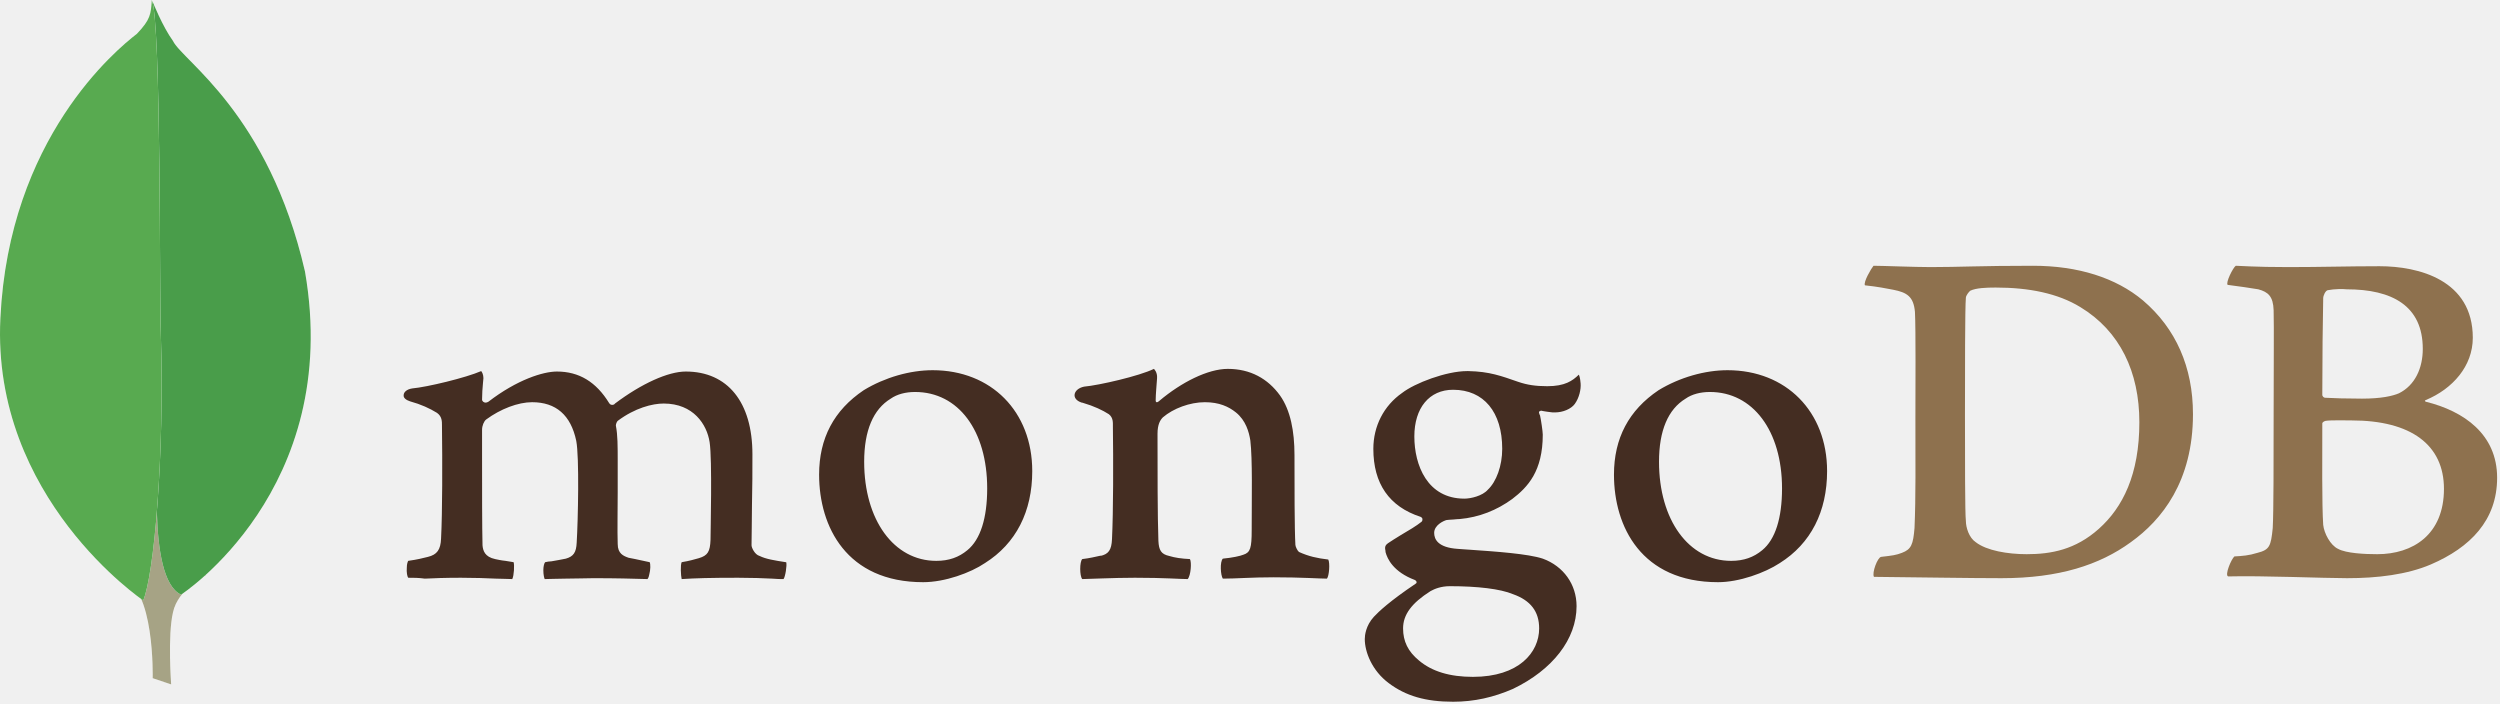
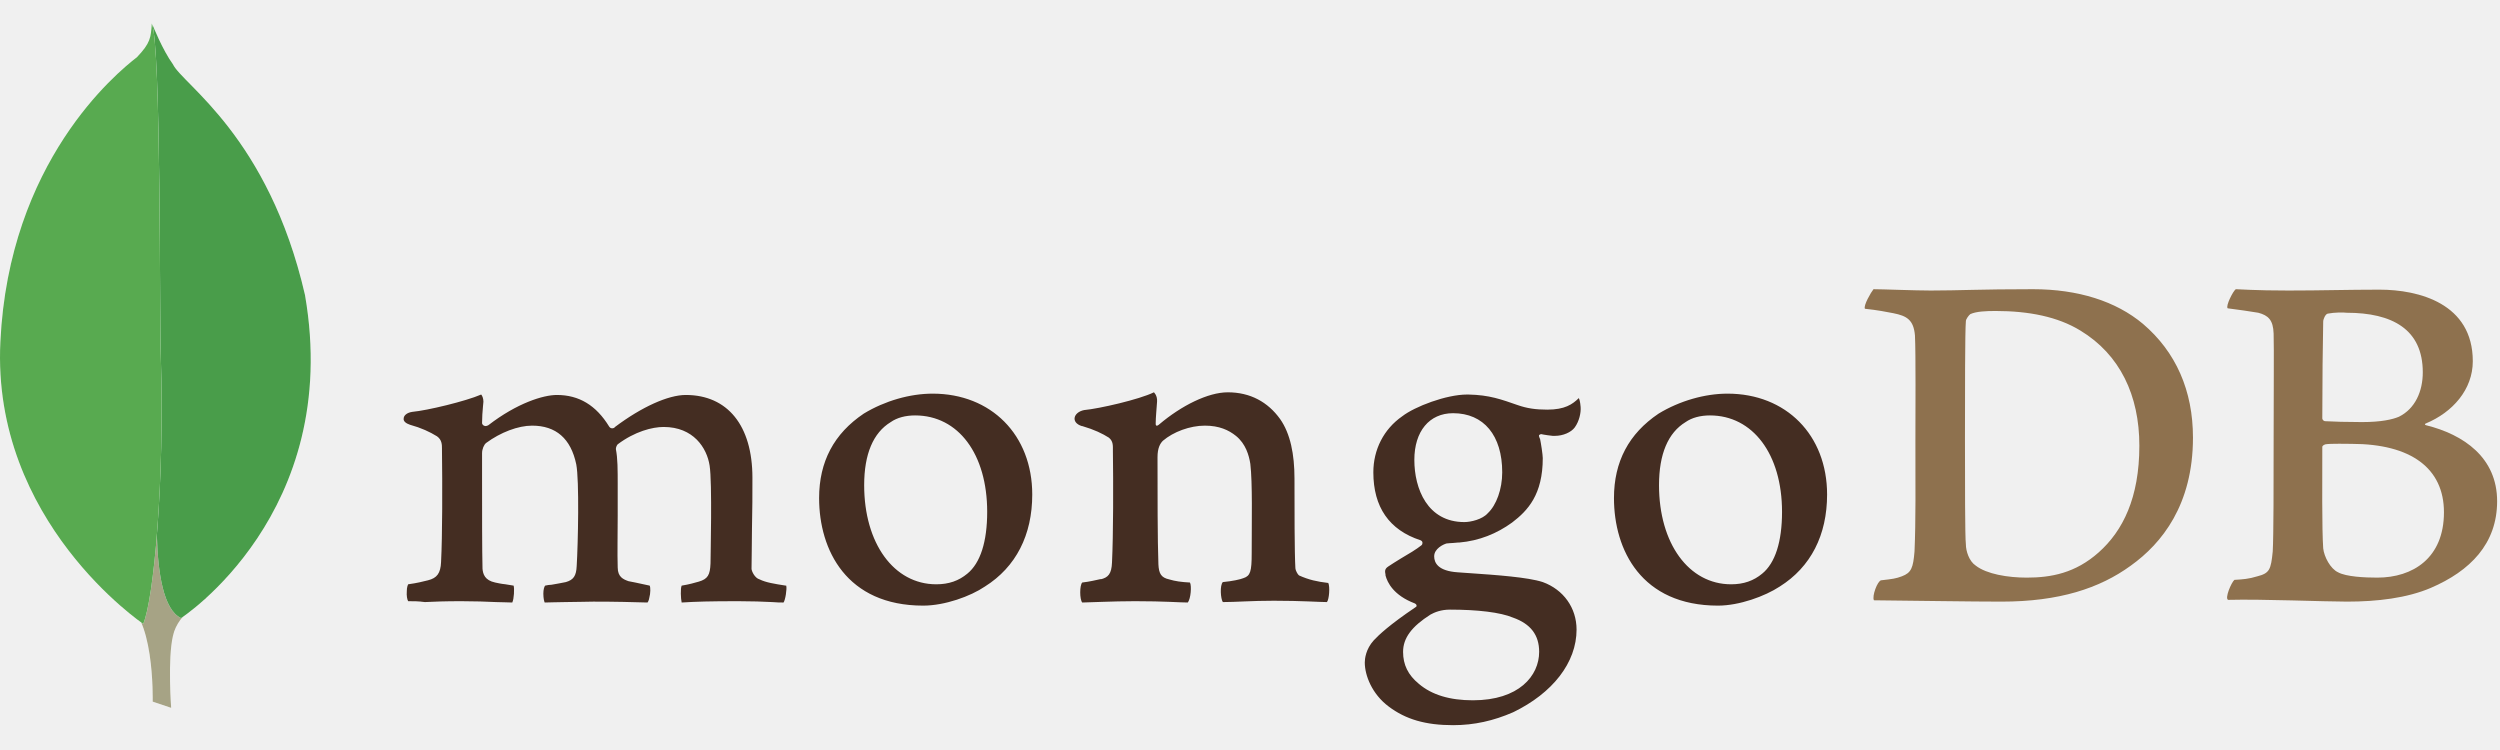
- <svg xmlns="http://www.w3.org/2000/svg" width="160" height="45" viewBox="0 0 160 45" fill="none">
+ <svg xmlns="http://www.w3.org/2000/svg" width="150" height="45" viewBox="0 0 160 45" fill="none">
  <path fill-rule="evenodd" clip-rule="evenodd" d="M148.973 18.573C148.829 18.602 148.685 18.915 148.685 19.085C148.656 20.223 148.627 23.238 148.627 25.286C148.627 25.343 148.713 25.456 148.8 25.456C149.232 25.485 150.271 25.513 151.165 25.513C152.405 25.513 153.126 25.343 153.529 25.172C154.567 24.66 155.058 23.551 155.058 22.328C155.058 19.569 153.097 18.516 150.184 18.516C149.982 18.488 149.406 18.488 148.973 18.573ZM156.413 31.287C156.413 28.472 154.308 26.907 150.501 26.907C150.328 26.907 149.117 26.879 148.829 26.936C148.742 26.964 148.627 27.021 148.627 27.106C148.627 29.126 148.598 32.34 148.685 33.591C148.742 34.132 149.146 34.9 149.636 35.127C150.155 35.412 151.338 35.468 152.145 35.468C154.423 35.468 156.413 34.217 156.413 31.287ZM143.09 17.009C143.378 17.009 144.243 17.094 146.464 17.094C148.569 17.094 150.242 17.038 152.289 17.038C154.798 17.038 158.259 17.919 158.259 21.617C158.259 23.437 156.961 24.888 155.259 25.599C155.173 25.627 155.173 25.684 155.259 25.712C157.682 26.31 159.816 27.789 159.816 30.576C159.816 33.307 158.086 35.042 155.577 36.123C154.048 36.777 152.145 37.004 150.213 37.004C148.742 37.004 144.791 36.834 142.6 36.891C142.369 36.805 142.802 35.781 143.003 35.611C143.523 35.582 143.926 35.554 144.474 35.383C145.253 35.184 145.339 34.957 145.455 33.791C145.512 32.795 145.512 29.268 145.512 26.765C145.512 23.323 145.541 20.991 145.512 19.853C145.484 18.972 145.166 18.687 144.532 18.516C144.042 18.431 143.234 18.317 142.571 18.232C142.427 18.09 142.917 17.123 143.09 17.009ZM126.45 34.701C127.143 35.241 128.498 35.468 129.709 35.468C131.266 35.468 132.824 35.184 134.323 33.847C135.852 32.482 136.919 30.377 136.919 27.021C136.919 23.807 135.679 21.19 133.141 19.654C131.699 18.772 129.853 18.403 127.719 18.403C127.085 18.403 126.479 18.431 126.104 18.602C126.018 18.659 125.816 18.915 125.816 19.057C125.758 19.626 125.758 24.006 125.758 26.566C125.758 29.211 125.758 32.908 125.816 33.335C125.816 33.762 126.018 34.416 126.45 34.701ZM119.904 17.009C120.452 17.009 122.557 17.094 123.567 17.094C125.383 17.094 126.681 17.009 130.113 17.009C132.997 17.009 135.419 17.777 137.149 19.227C139.254 21.019 140.35 23.494 140.35 26.509C140.35 30.804 138.36 33.278 136.371 34.701C134.381 36.151 131.785 37.004 128.094 37.004C126.133 37.004 122.759 36.947 119.962 36.919H119.933C119.789 36.663 120.164 35.668 120.394 35.639C121.144 35.554 121.346 35.525 121.721 35.383C122.326 35.156 122.442 34.843 122.529 33.791C122.615 31.828 122.586 29.467 122.586 26.793C122.586 24.888 122.615 21.162 122.557 19.967C122.471 18.972 122.038 18.716 121.173 18.545C120.74 18.46 120.164 18.346 119.356 18.261C119.241 18.061 119.76 17.18 119.904 17.009Z" fill="#8E714E" />
  <path fill-rule="evenodd" clip-rule="evenodd" d="M85.01 35.81C84.289 35.724 83.77 35.611 83.136 35.326C83.049 35.269 82.905 34.985 82.905 34.871C82.847 33.876 82.847 31.031 82.847 29.126C82.847 27.59 82.588 26.253 81.924 25.314C81.146 24.233 80.021 23.608 78.579 23.608C77.31 23.608 75.609 24.461 74.196 25.656C74.167 25.684 73.936 25.883 73.965 25.57C73.965 25.257 74.023 24.632 74.052 24.205C74.081 23.807 73.85 23.608 73.85 23.608C72.927 24.063 70.332 24.66 69.38 24.745C68.688 24.888 68.515 25.542 69.236 25.769H69.265C70.043 25.997 70.562 26.253 70.966 26.509C71.254 26.736 71.225 27.049 71.225 27.305C71.254 29.439 71.254 32.709 71.168 34.502C71.139 35.213 70.937 35.468 70.418 35.582L70.476 35.554C70.072 35.639 69.755 35.724 69.264 35.781C69.091 35.952 69.091 36.862 69.264 37.061C69.582 37.061 71.254 36.976 72.639 36.976C74.542 36.976 75.523 37.061 76.013 37.061C76.215 36.834 76.272 35.98 76.157 35.781C75.609 35.753 75.205 35.696 74.831 35.582C74.311 35.468 74.167 35.213 74.138 34.615C74.081 33.108 74.081 29.922 74.081 27.76C74.081 27.163 74.254 26.878 74.427 26.708C75.09 26.139 76.157 25.741 77.109 25.741C78.031 25.741 78.637 26.025 79.098 26.395C79.733 26.907 79.935 27.646 80.021 28.187C80.165 29.41 80.108 31.828 80.108 33.932C80.108 35.07 80.021 35.355 79.589 35.497C79.387 35.582 78.868 35.696 78.262 35.753C78.06 35.952 78.118 36.834 78.262 37.033C79.098 37.033 80.079 36.947 81.521 36.947C83.309 36.947 84.462 37.033 84.924 37.033C85.068 36.862 85.126 36.037 85.01 35.81H85.01ZM92.999 24.945C91.47 24.945 90.518 26.111 90.518 27.931C90.518 29.78 91.355 31.913 93.719 31.913C94.123 31.913 94.873 31.742 95.219 31.344C95.767 30.832 96.142 29.808 96.142 28.727C96.142 26.367 94.959 24.945 92.999 24.945ZM92.796 37.516C92.22 37.516 91.816 37.687 91.557 37.829C90.345 38.597 89.797 39.337 89.797 40.218C89.797 41.043 90.114 41.697 90.807 42.266C91.643 42.977 92.796 43.319 94.267 43.319C97.209 43.319 98.506 41.754 98.506 40.218C98.506 39.138 97.959 38.426 96.834 38.028C96.026 37.687 94.556 37.516 92.796 37.516ZM92.999 44.911C91.239 44.911 89.97 44.542 88.875 43.717C87.808 42.92 87.346 41.726 87.346 40.901C87.346 40.674 87.404 40.048 87.923 39.479C88.24 39.138 88.932 38.483 90.576 37.374C90.633 37.346 90.662 37.317 90.662 37.26C90.662 37.203 90.605 37.146 90.547 37.118C89.192 36.606 88.788 35.781 88.672 35.326V35.269C88.644 35.099 88.586 34.928 88.846 34.757C89.048 34.615 89.336 34.444 89.653 34.245C90.143 33.961 90.662 33.648 90.98 33.392C91.037 33.335 91.037 33.278 91.037 33.221C91.037 33.164 90.98 33.108 90.922 33.079C88.903 32.425 87.894 30.946 87.894 28.727C87.894 27.277 88.557 25.968 89.74 25.144C90.547 24.518 92.566 23.75 93.892 23.75H93.979C95.334 23.778 96.084 24.063 97.151 24.433C97.728 24.632 98.276 24.717 99.026 24.717C100.15 24.717 100.64 24.376 101.044 23.978C101.073 24.034 101.131 24.177 101.16 24.546C101.188 24.916 101.073 25.456 100.784 25.855C100.554 26.168 100.035 26.395 99.516 26.395H99.371C98.852 26.338 98.622 26.281 98.622 26.281L98.506 26.338C98.478 26.395 98.506 26.452 98.535 26.537L98.564 26.594C98.622 26.85 98.737 27.618 98.737 27.817C98.737 30.15 97.785 31.173 96.776 31.941C95.796 32.653 94.671 33.108 93.402 33.221C93.373 33.221 93.258 33.221 92.999 33.25C92.854 33.25 92.652 33.278 92.623 33.278H92.595C92.364 33.335 91.787 33.62 91.787 34.103C91.787 34.53 92.047 35.042 93.287 35.127C93.546 35.156 93.806 35.156 94.094 35.184C95.738 35.298 97.785 35.44 98.737 35.753C100.064 36.236 100.9 37.403 100.9 38.796C100.9 40.901 99.371 42.864 96.834 44.087C95.594 44.627 94.354 44.911 92.999 44.911ZM109.436 25.087C108.83 25.087 108.282 25.229 107.879 25.513C106.754 26.196 106.177 27.561 106.177 29.552C106.177 33.278 108.081 35.895 110.791 35.895C111.599 35.895 112.233 35.668 112.781 35.213C113.617 34.53 114.05 33.164 114.05 31.259C114.05 27.561 112.176 25.087 109.436 25.087ZM109.955 37.26C105.053 37.26 103.294 33.705 103.294 30.377C103.294 28.045 104.245 26.253 106.148 24.973C107.504 24.148 109.119 23.693 110.561 23.693C114.309 23.693 116.934 26.338 116.934 30.15C116.934 32.738 115.896 34.786 113.906 36.037C112.954 36.663 111.311 37.26 109.955 37.26H109.955ZM58.566 25.087C57.96 25.087 57.412 25.229 57.008 25.513C55.884 26.196 55.307 27.561 55.307 29.552C55.307 33.278 57.21 35.895 59.921 35.895C60.729 35.895 61.363 35.668 61.911 35.213C62.747 34.53 63.18 33.164 63.18 31.259C63.18 27.561 61.334 25.087 58.566 25.087ZM59.085 37.26C54.182 37.26 52.423 33.705 52.423 30.377C52.423 28.045 53.375 26.253 55.278 24.973C56.634 24.148 58.248 23.693 59.69 23.693C63.44 23.693 66.064 26.338 66.064 30.15C66.064 32.738 65.025 34.786 63.036 36.037C62.113 36.663 60.469 37.26 59.085 37.26ZM26.123 36.976C26.065 36.891 26.008 36.635 26.036 36.322C26.036 36.094 26.094 35.952 26.123 35.895C26.729 35.81 27.046 35.724 27.392 35.639C27.969 35.497 28.199 35.184 28.228 34.473C28.315 32.766 28.315 29.524 28.286 27.277V27.22C28.286 26.964 28.286 26.651 27.969 26.424C27.507 26.139 26.959 25.883 26.238 25.684C25.979 25.599 25.806 25.456 25.835 25.286C25.835 25.115 26.008 24.916 26.383 24.859C27.334 24.774 29.814 24.177 30.795 23.75C30.852 23.807 30.939 23.978 30.939 24.205L30.91 24.518C30.881 24.831 30.852 25.201 30.852 25.57C30.852 25.684 30.968 25.769 31.083 25.769C31.141 25.769 31.198 25.741 31.256 25.712C33.102 24.29 34.774 23.778 35.639 23.778C37.053 23.778 38.148 24.433 38.985 25.798C39.042 25.883 39.1 25.912 39.187 25.912C39.244 25.912 39.331 25.883 39.36 25.826C41.061 24.546 42.763 23.778 43.887 23.778C46.569 23.778 48.155 25.741 48.155 29.069C48.155 30.007 48.155 31.23 48.126 32.34C48.126 33.335 48.098 34.245 48.098 34.9C48.098 35.042 48.299 35.497 48.617 35.582C49.02 35.781 49.568 35.867 50.289 35.98H50.318C50.376 36.179 50.26 36.919 50.145 37.061C49.972 37.061 49.712 37.061 49.424 37.033C48.876 37.004 48.098 36.976 47.233 36.976C45.444 36.976 44.522 37.004 43.627 37.061C43.57 36.834 43.541 36.151 43.627 35.98C44.147 35.895 44.406 35.81 44.724 35.724C45.3 35.554 45.444 35.298 45.473 34.558C45.473 34.018 45.589 29.41 45.416 28.301C45.243 27.163 44.377 25.826 42.474 25.826C41.753 25.826 40.629 26.111 39.533 26.936C39.475 26.992 39.417 27.134 39.417 27.22V27.248C39.533 27.846 39.533 28.529 39.533 29.581V31.429C39.533 32.709 39.504 33.904 39.533 34.814C39.533 35.44 39.908 35.582 40.225 35.696C40.398 35.724 40.513 35.753 40.657 35.781C40.917 35.838 41.176 35.895 41.58 35.98C41.638 36.094 41.638 36.464 41.551 36.777C41.522 36.947 41.465 37.033 41.436 37.061C40.456 37.033 39.446 37.004 37.975 37.004C37.543 37.004 36.793 37.033 36.158 37.033C35.639 37.033 35.149 37.061 34.861 37.061C34.832 37.004 34.774 36.805 34.774 36.492C34.774 36.236 34.832 36.037 34.89 35.98C35.034 35.952 35.149 35.924 35.294 35.924C35.639 35.867 35.928 35.81 36.216 35.753C36.706 35.611 36.88 35.355 36.908 34.729C36.995 33.307 37.081 29.239 36.88 28.215C36.534 26.566 35.582 25.741 34.053 25.741C33.16 25.741 32.035 26.168 31.112 26.85C30.968 26.964 30.852 27.248 30.852 27.504V29.183C30.852 31.23 30.852 33.79 30.881 34.9C30.91 35.241 31.025 35.639 31.689 35.781C31.833 35.81 32.064 35.867 32.352 35.895L32.871 35.98C32.929 36.151 32.9 36.834 32.785 37.061C32.496 37.061 32.15 37.033 31.746 37.033C31.141 37.004 30.362 36.976 29.497 36.976C28.488 36.976 27.767 37.004 27.19 37.033C26.786 36.976 26.469 36.976 26.123 36.976Z" fill="#442D22" />
  <path fill-rule="evenodd" clip-rule="evenodd" d="M10.954 43.802L9.772 43.404C9.772 43.404 9.916 37.459 7.753 37.033C6.311 35.383 7.984 -32.937 13.175 36.805C13.175 36.805 11.387 37.687 11.07 39.194C10.723 40.674 10.954 43.802 10.954 43.802Z" fill="white" />
  <path fill-rule="evenodd" clip-rule="evenodd" d="M10.954 43.802L9.772 43.404C9.772 43.404 9.916 37.459 7.753 37.033C6.311 35.383 7.984 -32.937 13.175 36.805C13.175 36.805 11.387 37.687 11.07 39.194C10.723 40.674 10.954 43.802 10.954 43.802Z" fill="#A6A385" />
  <path fill-rule="evenodd" clip-rule="evenodd" d="M11.589 38.057C11.589 38.057 21.942 31.344 19.519 17.378C17.183 7.224 11.675 3.897 11.07 2.617C10.406 1.706 9.772 0.114 9.772 0.114L10.205 28.358C10.205 28.386 9.31 37.004 11.589 38.057Z" fill="white" />
  <path fill-rule="evenodd" clip-rule="evenodd" d="M11.589 38.057C11.589 38.057 21.942 31.344 19.519 17.378C17.183 7.224 11.675 3.897 11.07 2.617C10.406 1.706 9.772 0.114 9.772 0.114L10.205 28.358C10.205 28.386 9.31 37.004 11.589 38.057Z" fill="#499D4A" />
  <path fill-rule="evenodd" clip-rule="evenodd" d="M9.166 38.426C9.166 38.426 -0.552 31.884 0.025 20.365C0.572 8.846 7.436 3.186 8.762 2.162C9.628 1.252 9.657 0.91 9.714 0C10.32 1.28 10.204 19.142 10.291 21.247C10.55 29.353 9.829 36.891 9.166 38.426Z" fill="white" />
  <path fill-rule="evenodd" clip-rule="evenodd" d="M9.166 38.426C9.166 38.426 -0.552 31.884 0.025 20.365C0.572 8.846 7.436 3.186 8.762 2.162C9.628 1.252 9.657 0.91 9.714 0C10.32 1.28 10.204 19.142 10.291 21.247C10.55 29.353 9.829 36.891 9.166 38.426Z" fill="#58AA50" />
</svg>
